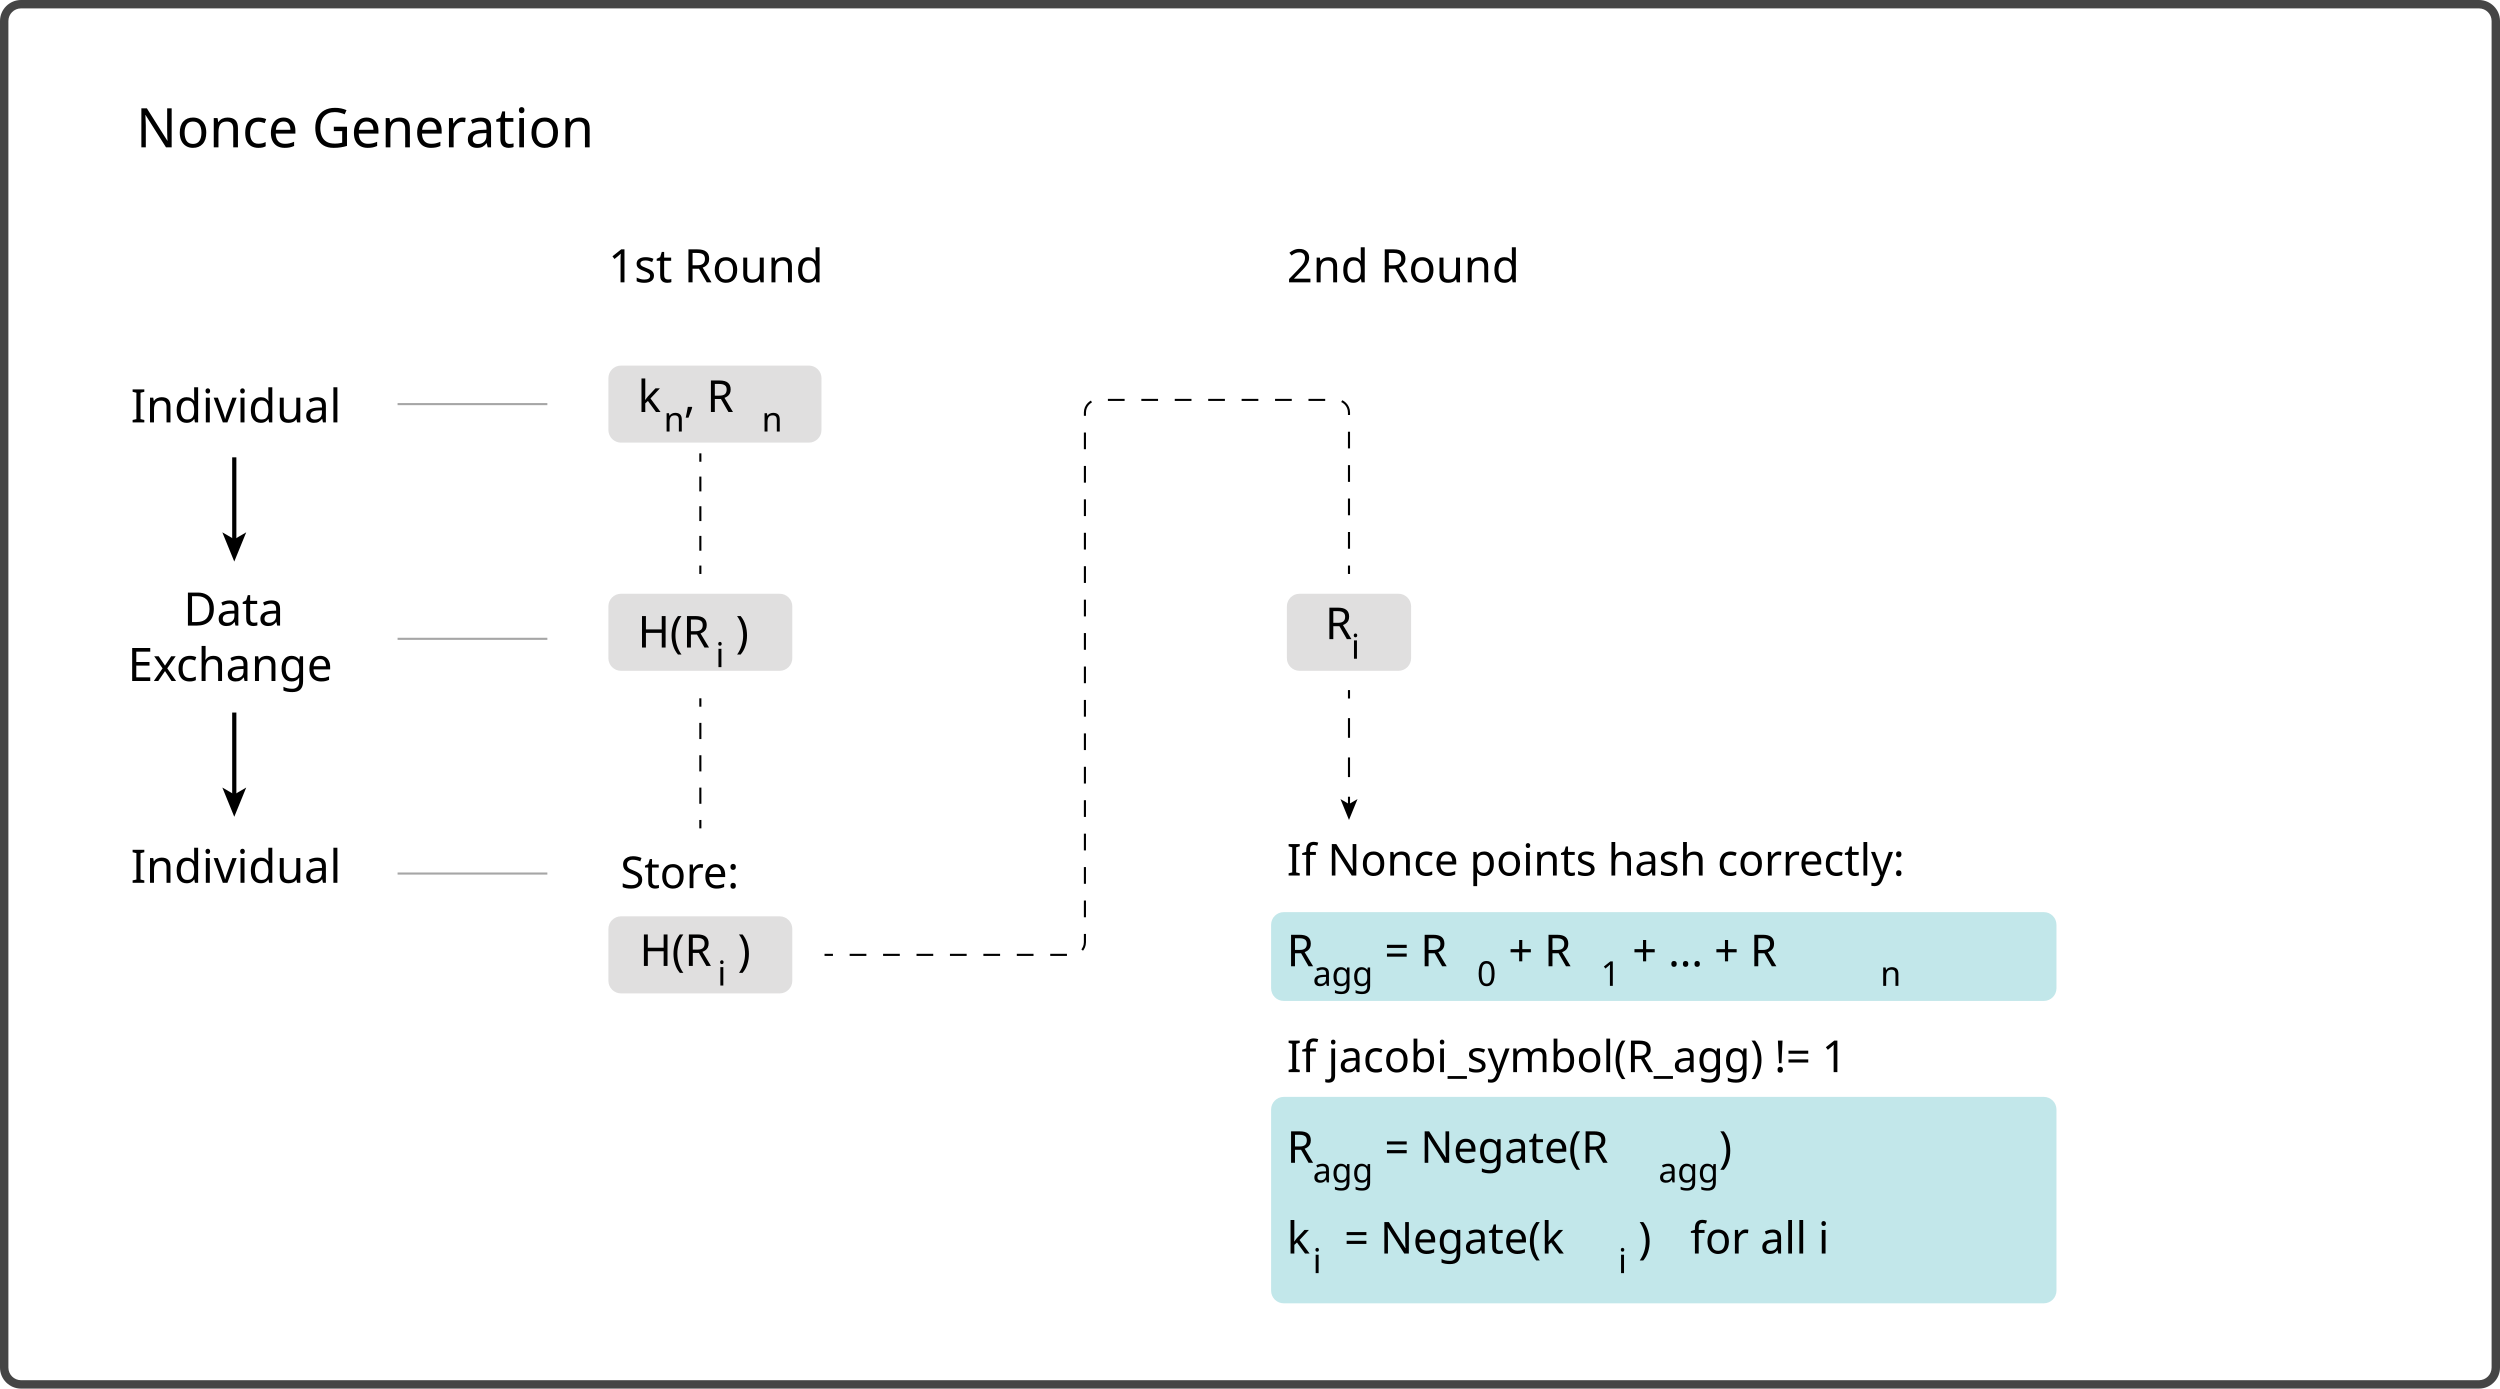
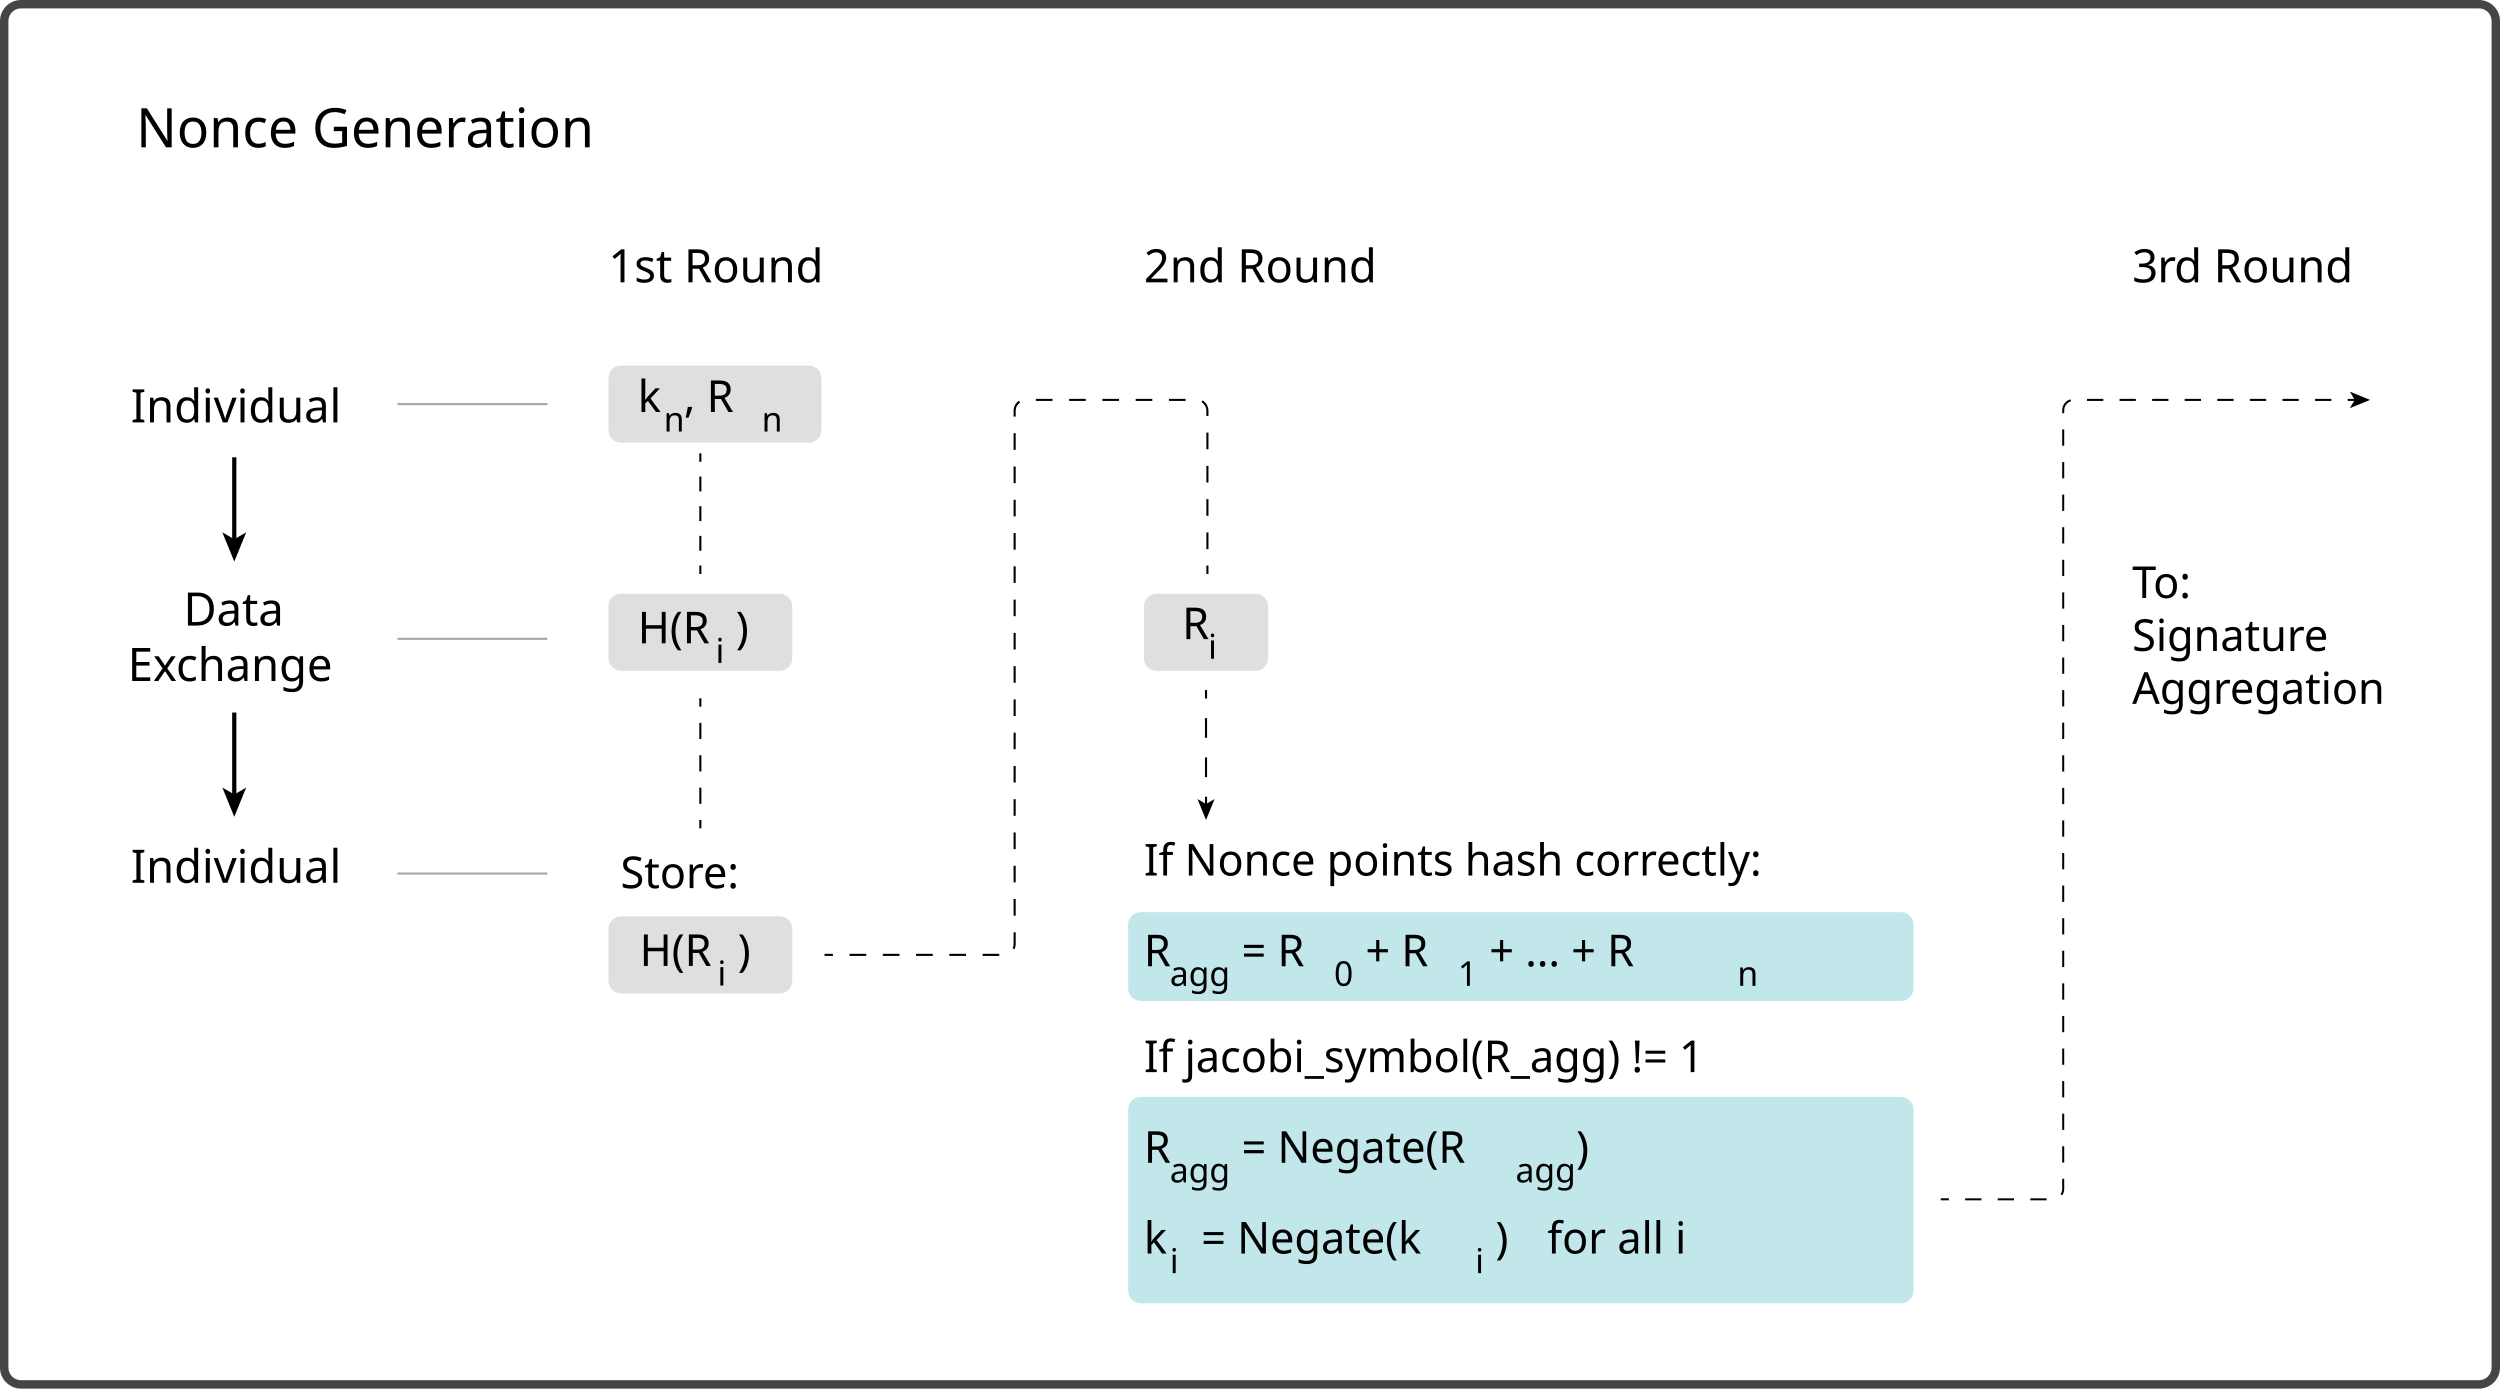
<svg xmlns="http://www.w3.org/2000/svg" version="1.1" id="TapTree-2.1" x="0px" y="0px" width="595.28px" height="330.643px" viewBox="0 0 595.28 330.643" enable-background="new 0 0 595.28 330.643" xml:space="preserve">
-   <g>
-     <path fill="#454545" d="M590.28,2c1.654,0,3,1.346,3,3v320.643c0,1.654-1.346,3-3,3H5c-1.654,0-3-1.346-3-3V5c0-1.654,1.346-3,3-3   H590.28 M590.28,0H5C2.25,0,0,2.25,0,5v320.643c0,2.75,2.25,5,5,5h585.28c2.75,0,5-2.25,5-5V5C595.28,2.25,593.03,0,590.28,0   L590.28,0z" />
+   <g opacity="0.65">
+     <path fill="#A1DADE" d="M455.625,307.333c0,1.65-1.35,3-3,3h-181c-1.65,0-3-1.35-3-3v-43.149c0-1.65,1.35-3,3-3h181   c1.65,0,3,1.35,3,3V307.333z" />
  </g>
  <g opacity="0.65">
-     <path fill="#A1DADE" d="M489.666,307.333c0,1.65-1.35,3-3,3h-181c-1.65,0-3-1.35-3-3v-43.149c0-1.65,1.35-3,3-3h181   c1.65,0,3,1.35,3,3V307.333z" />
-   </g>
-   <g opacity="0.65">
-     <path fill="#A1DADE" d="M489.666,235.333c0,1.65-1.35,3-3,3h-181c-1.65,0-3-1.35-3-3V220.19c0-1.65,1.35-3,3-3h181   c1.65,0,3,1.35,3,3V235.333z" />
+     <path fill="#A1DADE" d="M455.625,235.333c0,1.65-1.35,3-3,3h-181c-1.65,0-3-1.35-3-3V220.19c0-1.65,1.35-3,3-3h181   c1.65,0,3,1.35,3,3V235.333z" />
  </g>
  <g opacity="0.65">
    <path fill="#CFCECE" d="M188.655,156.729c0,1.65-1.35,3-3,3h-37.789c-1.65,0-3-1.35-3-3V144.38c0-1.65,1.35-3,3-3h37.789   c1.65,0,3,1.35,3,3V156.729z" />
  </g>
  <g opacity="0.65">
    <path fill="#CFCECE" d="M195.606,102.396c0,1.65-1.35,3-3,3h-44.739c-1.65,0-3-1.35-3-3V90.047c0-1.65,1.35-3,3-3h44.739   c1.65,0,3,1.35,3,3V102.396z" />
  </g>
  <g>
    <rect x="32.422" y="25.333" fill="none" width="416.578" height="18.667" />
    <text transform="matrix(0.9799 0 0 1 32.4224 35.0835)" font-family="'RobotoMono-Bold'" font-size="13">Nonce Generation</text>
  </g>
  <g>
    <rect x="151.873" y="87.597" fill="none" width="57.194" height="19.582" />
    <text transform="matrix(0.9799 0 0 1 151.873 98.0967)" font-family="'RobotoMono-Bold'" font-size="10.5">k</text>
    <text transform="matrix(0.5713 0 0 0.583 158.0474 102.7588)" font-family="'RobotoMono-Bold'" font-size="14">n</text>
    <text transform="matrix(0.9799 0 0 1 162.8467 98.0967)" font-family="'RobotoMono-Bold'" font-size="10.5">, R</text>
    <text transform="matrix(0.5713 0 0 0.583 181.3696 102.7588)" font-family="'RobotoMono-Bold'" font-size="14">n</text>
  </g>
  <g>
-     <rect x="151.873" y="143.691" fill="none" width="43.733" height="19.582" />
-     <text transform="matrix(0.9799 0 0 1 151.873 154.1914)" font-family="'RobotoMono-Bold'" font-size="10.5">H(R</text>
-     <text transform="matrix(0.5713 0 0 0.583 170.396 158.8535)" font-family="'RobotoMono-Bold'" font-size="14">i</text>
-     <text transform="matrix(0.9799 0 0 1 175.1953 154.1914)" font-family="'RobotoMono-Bold'" font-size="10.5">)</text>
+     <rect x="151.873" y="142.691" fill="none" width="43.733" height="19.582" />
+     <text transform="matrix(0.9799 0 0 1 151.873 153.1914)" font-family="'RobotoMono-Bold'" font-size="10.5">H(R</text>
+     <text transform="matrix(0.5713 0 0 0.583 170.396 157.8535)" font-family="'RobotoMono-Bold'" font-size="14">i</text>
+     <text transform="matrix(0.9799 0 0 1 175.1953 153.1914)" font-family="'RobotoMono-Bold'" font-size="10.5">)</text>
  </g>
  <g opacity="0.65">
    <path fill="#CFCECE" d="M188.655,233.539c0,1.65-1.35,3-3,3h-37.789c-1.65,0-3-1.35-3-3v-12.349c0-1.65,1.35-3,3-3h37.789   c1.65,0,3,1.35,3,3V233.539z" />
  </g>
  <g>
    <rect x="144.956" y="219.501" fill="none" width="44.233" height="19.582" />
    <text transform="matrix(0.9799 0 0 1 152.3242 230.001)" font-family="'RobotoMono-Bold'" font-size="10.5">H(R</text>
    <text transform="matrix(0.5713 0 0 0.583 170.8472 234.6631)" font-family="'RobotoMono-Bold'" font-size="14">i</text>
    <text transform="matrix(0.9799 0 0 1 175.6465 230.001)" font-family="'RobotoMono-Bold'" font-size="10.5">)</text>
  </g>
  <g opacity="0.65">
-     <path fill="#CFCECE" d="M336,156.729c0,1.65-1.35,3-3,3h-23.578c-1.649,0-3-1.35-3-3V144.38c0-1.65,1.351-3,3-3H333   c1.65,0,3,1.35,3,3V156.729z" />
+     <path fill="#CFCECE" d="M301.959,156.729c0,1.65-1.35,3-3,3h-23.578c-1.649,0-3-1.35-3-3V144.38c0-1.65,1.351-3,3-3h23.578   c1.65,0,3,1.35,3,3V156.729z" />
  </g>
  <g>
-     <rect x="308.312" y="141.691" fill="none" width="25.443" height="19.582" />
-     <text transform="matrix(0.9799 0 0 1 315.5469 152.1914)" font-family="'RobotoMono-Bold'" font-size="10.5">R</text>
-     <text transform="matrix(0.5713 0 0 0.583 321.7217 156.8535)" font-family="'RobotoMono-Bold'" font-size="14">i</text>
+     <rect x="274.271" y="141.691" fill="none" width="25.443" height="19.582" />
+     <text transform="matrix(0.9799 0 0 1 281.5063 152.1914)" font-family="'RobotoMono-Bold'" font-size="10.5">R</text>
+     <text transform="matrix(0.5713 0 0 0.583 287.6807 156.8535)" font-family="'RobotoMono-Bold'" font-size="14">i</text>
  </g>
  <g>
    <rect x="11.995" y="92.722" fill="none" width="87.577" height="31.667" />
    <text transform="matrix(0.9799 0 0 1 31.1484 100.5762)" font-family="'HelveticaNeue-Bold'" font-size="11">Individual</text>
  </g>
  <g>
    <rect x="144.867" y="59.38" fill="none" width="87.577" height="15.833" />
    <text transform="matrix(0.9799 0 0 1 144.8667 67.2344)" font-family="'HelveticaNeue-Bold'" font-size="11">1st Round</text>
  </g>
  <g>
-     <rect x="306.423" y="59.38" fill="none" width="87.576" height="15.833" />
-     <text transform="matrix(0.9799 0 0 1 306.4219 67.2344)" font-family="'HelveticaNeue-Bold'" font-size="11">2nd Round</text>
+     <rect x="272.382" y="59.38" fill="none" width="87.576" height="15.833" />
+     <text transform="matrix(0.9799 0 0 1 272.3813 67.2344)" font-family="'HelveticaNeue-Bold'" font-size="11">2nd Round</text>
+   </g>
+   <g>
+     <rect x="507.704" y="59.38" fill="none" width="87.576" height="15.833" />
+     <text transform="matrix(0.9799 0 0 1 507.7031 67.2344)">
+       <tspan x="0" y="0" font-family="'HelveticaNeue-Bold'" font-size="11">3</tspan>
+       <tspan x="6.117" y="0" font-family="'HelveticaNeue-Bold'" font-size="11">r</tspan>
+       <tspan x="10.197" y="0" font-family="'HelveticaNeue-Bold'" font-size="11">d Round</tspan>
+     </text>
+   </g>
+   <g>
+     <rect x="507.704" y="134.515" fill="none" width="87.576" height="49.518" />
+     <text transform="matrix(0.9799 0 0 1 507.7041 142.3901)">
+       <tspan x="0" y="0" font-family="'RobotoMono-Regular'" font-size="10.5">To:</tspan>
+       <tspan x="0" y="12.6" font-family="'RobotoMono-Regular'" font-size="10.5">Signature</tspan>
+       <tspan x="0" y="25.2" font-family="'RobotoMono-Regular'" font-size="10.5">Aggregation</tspan>
+     </text>
  </g>
  <g>
    <rect x="11.995" y="202.356" fill="none" width="87.577" height="31.667" />
    <text transform="matrix(0.9799 0 0 1 31.1484 210.21)" font-family="'HelveticaNeue-Bold'" font-size="11">Individual</text>
  </g>
  <g>
    <rect x="15.278" y="141.107" fill="none" width="81.011" height="36.333" />
    <text transform="matrix(0.9799 0 0 1 43.7056 148.9609)">
      <tspan x="0" y="0" font-family="'HelveticaNeue-Bold'" font-size="11">Data </tspan>
      <tspan x="-13.546" y="13.2" font-family="'HelveticaNeue-Bold'" font-size="11">Exchange</tspan>
    </text>
  </g>
  <g>
-     <rect x="306.423" y="200.607" fill="none" width="279.11" height="147.059" />
-     <text transform="matrix(0.9799 0 0 1 306.4229 208.4824)" font-family="'RobotoMono-Regular'" font-size="10.5">If Nonce points hash correctly:</text>
-     <text transform="matrix(0.9799 0 0 1 306.4229 230.0825)" font-family="'RobotoMono-Bold'" font-size="10.5">R</text>
-     <text transform="matrix(0.5713 0 0 0.583 312.5977 234.7446)" font-family="'RobotoMono-Bold'" font-size="14">agg</text>
-     <text transform="matrix(0.9799 0 0 1 326.9951 230.0825)" font-family="'RobotoMono-Bold'" font-size="10.5"> = R</text>
-     <text transform="matrix(0.5713 0 0 0.583 351.6924 234.7446)" font-family="'RobotoMono-Bold'" font-size="14">0</text>
-     <text transform="matrix(0.9799 0 0 1 356.4922 230.0825)" font-family="'RobotoMono-Bold'" font-size="10.5"> + R</text>
-     <text transform="matrix(0.5713 0 0 0.583 381.1895 234.7446)" font-family="'RobotoMono-Bold'" font-size="14">1</text>
-     <text transform="matrix(0.9799 0 0 1 385.9883 230.0825)" font-family="'RobotoMono-Bold'" font-size="10.5"> + ... + R</text>
-     <text transform="matrix(0.5713 0 0 0.583 447.7344 234.7446)" font-family="'RobotoMono-Bold'" font-size="14">n</text>
-     <text transform="matrix(0.9799 0 0 1 306.4229 255.2822)" font-family="'RobotoMono-Regular'" font-size="10.5">If jacobi_symbol(R_agg) != 1</text>
-     <text transform="matrix(0.9799 0 0 1 306.4229 276.8823)" font-family="'RobotoMono-Bold'" font-size="10.5">R</text>
-     <text transform="matrix(0.5713 0 0 0.583 312.5977 281.5444)" font-family="'RobotoMono-Bold'" font-size="14">agg</text>
-     <text transform="matrix(0.9799 0 0 1 326.9951 276.8823)" font-family="'RobotoMono-Bold'" font-size="10.5"> = Negate(R</text>
-     <text transform="matrix(0.5713 0 0 0.583 394.9121 281.5444)" font-family="'RobotoMono-Bold'" font-size="14">agg</text>
-     <text transform="matrix(0.9799 0 0 1 409.3105 276.8823)" font-family="'RobotoMono-Bold'" font-size="10.5">)</text>
-     <text transform="matrix(0.9799 0 0 1 306.4229 298.4824)" font-family="'RobotoMono-Bold'" font-size="10.5">k</text>
-     <text transform="matrix(0.5713 0 0 0.583 312.5977 303.1445)" font-family="'RobotoMono-Bold'" font-size="14">i</text>
-     <text transform="matrix(0.9799 0 0 1 317.3965 298.4824)" font-family="'RobotoMono-Bold'" font-size="10.5"> = Negate(k</text>
-     <text transform="matrix(0.5713 0 0 0.583 385.3145 303.1445)" font-family="'RobotoMono-Bold'" font-size="14">i</text>
-     <text transform="matrix(0.9799 0 0 1 390.1133 298.4824)" font-family="'RobotoMono-Bold'" font-size="10.5">) </text>
-     <text transform="matrix(0.9799 0 0 1 402.4619 298.4824)" font-family="'RobotoMono-Regular'" font-size="10.5">for all i</text>
+     <rect x="272.382" y="200.607" fill="none" width="279.11" height="147.059" />
+     <text transform="matrix(0.9799 0 0 1 272.3818 208.4824)" font-family="'RobotoMono-Regular'" font-size="10.5">If Nonce points hash correctly:</text>
+     <text transform="matrix(0.9799 0 0 1 272.3818 230.0825)" font-family="'RobotoMono-Bold'" font-size="10.5">R</text>
+     <text transform="matrix(0.5713 0 0 0.583 278.5562 234.7446)" font-family="'RobotoMono-Bold'" font-size="14">agg</text>
+     <text transform="matrix(0.9799 0 0 1 292.9541 230.0825)" font-family="'RobotoMono-Bold'" font-size="10.5"> = R</text>
+     <text transform="matrix(0.5713 0 0 0.583 317.6514 234.7446)" font-family="'RobotoMono-Bold'" font-size="14">0</text>
+     <text transform="matrix(0.9799 0 0 1 322.4512 230.0825)" font-family="'RobotoMono-Bold'" font-size="10.5"> + R</text>
+     <text transform="matrix(0.5713 0 0 0.583 347.1484 234.7446)" font-family="'RobotoMono-Bold'" font-size="14">1</text>
+     <text transform="matrix(0.9799 0 0 1 351.9473 230.0825)" font-family="'RobotoMono-Bold'" font-size="10.5"> + ... + R</text>
+     <text transform="matrix(0.5713 0 0 0.583 413.6934 234.7446)" font-family="'RobotoMono-Bold'" font-size="14">n</text>
+     <text transform="matrix(0.9799 0 0 1 272.3818 255.2822)" font-family="'RobotoMono-Regular'" font-size="10.5">If jacobi_symbol(R_agg) != 1</text>
+     <text transform="matrix(0.9799 0 0 1 272.3818 276.8823)" font-family="'RobotoMono-Bold'" font-size="10.5">R</text>
+     <text transform="matrix(0.5713 0 0 0.583 278.5562 281.5444)" font-family="'RobotoMono-Bold'" font-size="14">agg</text>
+     <text transform="matrix(0.9799 0 0 1 292.9541 276.8823)" font-family="'RobotoMono-Bold'" font-size="10.5"> = Negate(R</text>
+     <text transform="matrix(0.5713 0 0 0.583 360.8711 281.5444)" font-family="'RobotoMono-Bold'" font-size="14">agg</text>
+     <text transform="matrix(0.9799 0 0 1 375.2695 276.8823)" font-family="'RobotoMono-Bold'" font-size="10.5">)</text>
+     <text transform="matrix(0.9799 0 0 1 272.3818 298.4824)" font-family="'RobotoMono-Bold'" font-size="10.5">k</text>
+     <text transform="matrix(0.5713 0 0 0.583 278.5562 303.1445)" font-family="'RobotoMono-Bold'" font-size="14">i</text>
+     <text transform="matrix(0.9799 0 0 1 283.3555 298.4824)" font-family="'RobotoMono-Bold'" font-size="10.5"> = Negate(k</text>
+     <text transform="matrix(0.5713 0 0 0.583 351.2734 303.1445)" font-family="'RobotoMono-Bold'" font-size="14">i</text>
+     <text transform="matrix(0.9799 0 0 1 356.0723 298.4824)" font-family="'RobotoMono-Bold'" font-size="10.5">) </text>
+     <text transform="matrix(0.9799 0 0 1 368.4209 298.4824)" font-family="'RobotoMono-Regular'" font-size="10.5">for all i</text>
  </g>
  <g>
    <rect x="147.756" y="203.607" fill="none" width="279.111" height="103.614" />
    <text transform="matrix(0.9799 0 0 1 147.7563 211.4824)" font-family="'RobotoMono-Regular'" font-size="10.5">Store:</text>
  </g>
  <g>
    <g>
      <line fill="none" stroke="#000000" stroke-miterlimit="10" x1="55.783" y1="189.542" x2="55.783" y2="169.667" />
      <g>
        <polygon points="55.783,194.485 58.629,187.521 55.783,189.173 52.938,187.521    " />
      </g>
    </g>
  </g>
  <g>
    <g>
      <line fill="none" stroke="#000000" stroke-miterlimit="10" x1="55.783" y1="128.774" x2="55.783" y2="108.898" />
      <g>
        <polygon points="55.783,133.716 58.629,126.752 55.783,128.404 52.938,126.752    " />
      </g>
    </g>
  </g>
  <g>
    <g>
      <line fill="none" stroke="#000000" stroke-width="0.5" stroke-miterlimit="10" x1="196.333" y1="227.364" x2="198.333" y2="227.364" />
-       <path fill="none" stroke="#000000" stroke-width="0.5" stroke-miterlimit="10" stroke-dasharray="3.98,3.98" d="    M202.313,227.364h53.02c1.65,0,3-1.35,3-3V98.222c0-1.65,1.35-3,3-3h56.877c1.65,0,3,1.35,3,3v34.455" />
-       <line fill="none" stroke="#000000" stroke-width="0.5" stroke-miterlimit="10" x1="321.211" y1="134.667" x2="321.211" y2="136.667" />
+       <path fill="none" stroke="#000000" stroke-width="0.5" stroke-miterlimit="10" stroke-dasharray="3.961,3.961" d="    M202.293,227.364h36.74c1.41,0,2.563-1.153,2.563-2.563V97.785c0-1.41,1.153-2.563,2.563-2.563h40.777    c1.41,0,2.563,1.153,2.563,2.563v34.901" />
+       <line fill="none" stroke="#000000" stroke-width="0.5" stroke-miterlimit="10" x1="287.501" y1="134.667" x2="287.501" y2="136.667" />
+     </g>
+   </g>
+   <g>
+     <g>
+       <line fill="none" stroke="#000000" stroke-width="0.482" stroke-miterlimit="10" x1="462.12" y1="285.572" x2="464.047" y2="285.572" />
+       <path fill="none" stroke="#000000" stroke-width="0.482" stroke-miterlimit="10" stroke-dasharray="3.879,3.879" d="    M467.926,285.572h20.877c1.357,0,2.469-1.111,2.469-2.469V97.69c0-1.358,1.111-2.469,2.469-2.469h63.328" />
+       <line fill="none" stroke="#000000" stroke-width="0.482" stroke-miterlimit="10" x1="559.008" y1="95.222" x2="560.934" y2="95.222" />
+       <g>
+         <polygon points="564.334,95.222 559.543,97.18 560.68,95.222 559.543,93.264    " />
+       </g>
    </g>
  </g>
  <g>
    <g>
      <line fill="none" stroke="#000000" stroke-width="0.5" stroke-miterlimit="10" x1="166.761" y1="166.273" x2="166.761" y2="168.273" />
      <line fill="none" stroke="#000000" stroke-width="0.5" stroke-miterlimit="10" stroke-dasharray="3.853,3.853" x1="166.761" y1="172.126" x2="166.761" y2="193.317" />
      <line fill="none" stroke="#000000" stroke-width="0.5" stroke-miterlimit="10" x1="166.761" y1="195.244" x2="166.761" y2="197.244" />
    </g>
  </g>
  <g>
    <g>
-       <line fill="none" stroke="#000000" stroke-width="0.5" stroke-miterlimit="10" x1="321.211" y1="164.32" x2="321.211" y2="166.32" />
-       <line fill="none" stroke="#000000" stroke-width="0.5" stroke-miterlimit="10" stroke-dasharray="4.679,4.679" x1="321.211" y1="170.999" x2="321.211" y2="187.374" />
-       <line fill="none" stroke="#000000" stroke-width="0.5" stroke-miterlimit="10" x1="321.211" y1="189.713" x2="321.211" y2="191.713" />
+       <line fill="none" stroke="#000000" stroke-width="0.5" stroke-miterlimit="10" x1="287.17" y1="164.32" x2="287.17" y2="166.32" />
+       <line fill="none" stroke="#000000" stroke-width="0.5" stroke-miterlimit="10" stroke-dasharray="4.679,4.679" x1="287.17" y1="170.999" x2="287.17" y2="187.374" />
+       <line fill="none" stroke="#000000" stroke-width="0.5" stroke-miterlimit="10" x1="287.17" y1="189.713" x2="287.17" y2="191.713" />
      <g>
-         <polygon points="321.211,195.244 319.178,190.269 321.211,191.449 323.243,190.269    " />
+         <polygon points="287.17,195.244 285.137,190.269 287.17,191.449 289.202,190.269    " />
      </g>
    </g>
  </g>
  <g>
    <g>
      <line fill="none" stroke="#000000" stroke-width="0.5" stroke-miterlimit="10" x1="166.761" y1="136.667" x2="166.761" y2="134.667" />
      <line fill="none" stroke="#000000" stroke-width="0.5" stroke-miterlimit="10" stroke-dasharray="3.531,3.531" x1="166.761" y1="131.135" x2="166.761" y2="111.713" />
      <line fill="none" stroke="#000000" stroke-width="0.5" stroke-miterlimit="10" x1="166.761" y1="109.947" x2="166.761" y2="107.947" />
    </g>
  </g>
  <line opacity="0.35" fill="none" stroke="#000000" stroke-width="0.5" stroke-miterlimit="10" x1="94.667" y1="96.222" x2="130.333" y2="96.222" />
  <line opacity="0.35" fill="none" stroke="#000000" stroke-width="0.5" stroke-miterlimit="10" x1="94.667" y1="152.111" x2="130.333" y2="152.111" />
  <line opacity="0.35" fill="none" stroke="#000000" stroke-width="0.5" stroke-miterlimit="10" x1="94.667" y1="208" x2="130.333" y2="208" />
+   <g>
+     <path fill="#454545" d="M590.28,2c1.654,0,3,1.346,3,3v320.643c0,1.654-1.346,3-3,3H5c-1.654,0-3-1.346-3-3V5c0-1.654,1.346-3,3-3   H590.28 M590.28,0H5C2.25,0,0,2.25,0,5v320.643c0,2.75,2.25,5,5,5h585.28c2.75,0,5-2.25,5-5V5C595.28,2.25,593.03,0,590.28,0   L590.28,0z" />
+   </g>
</svg>
